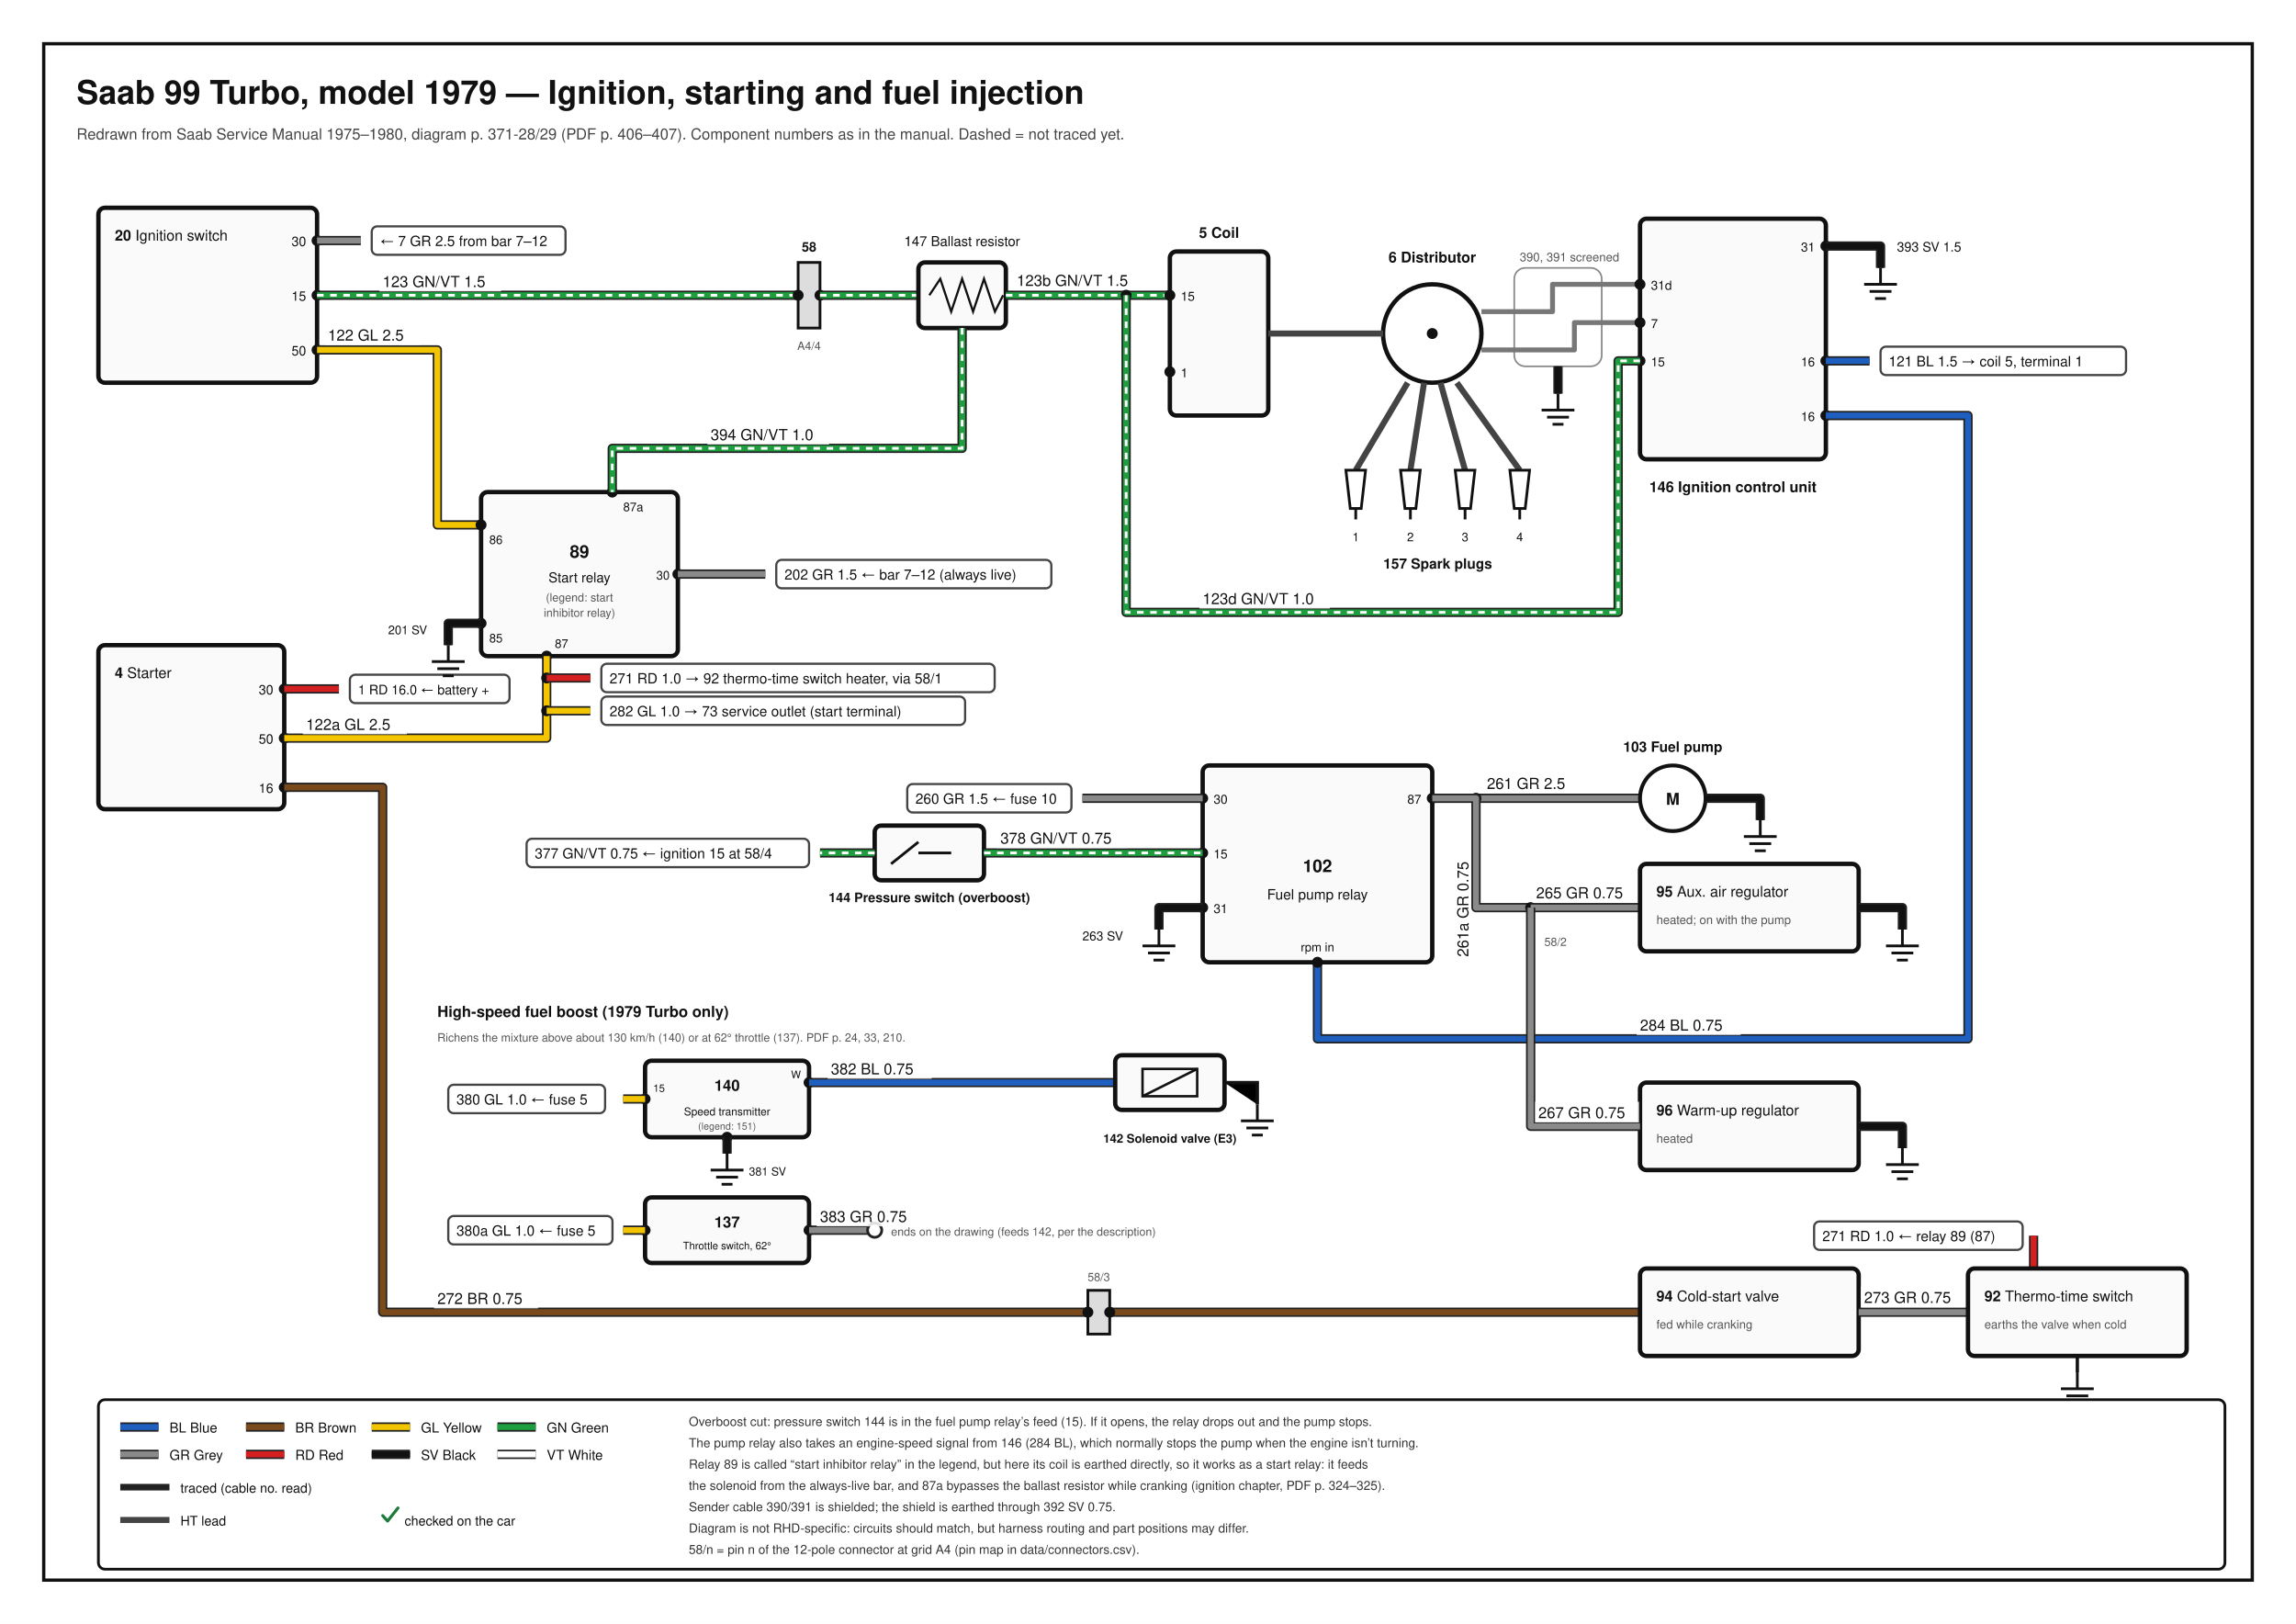
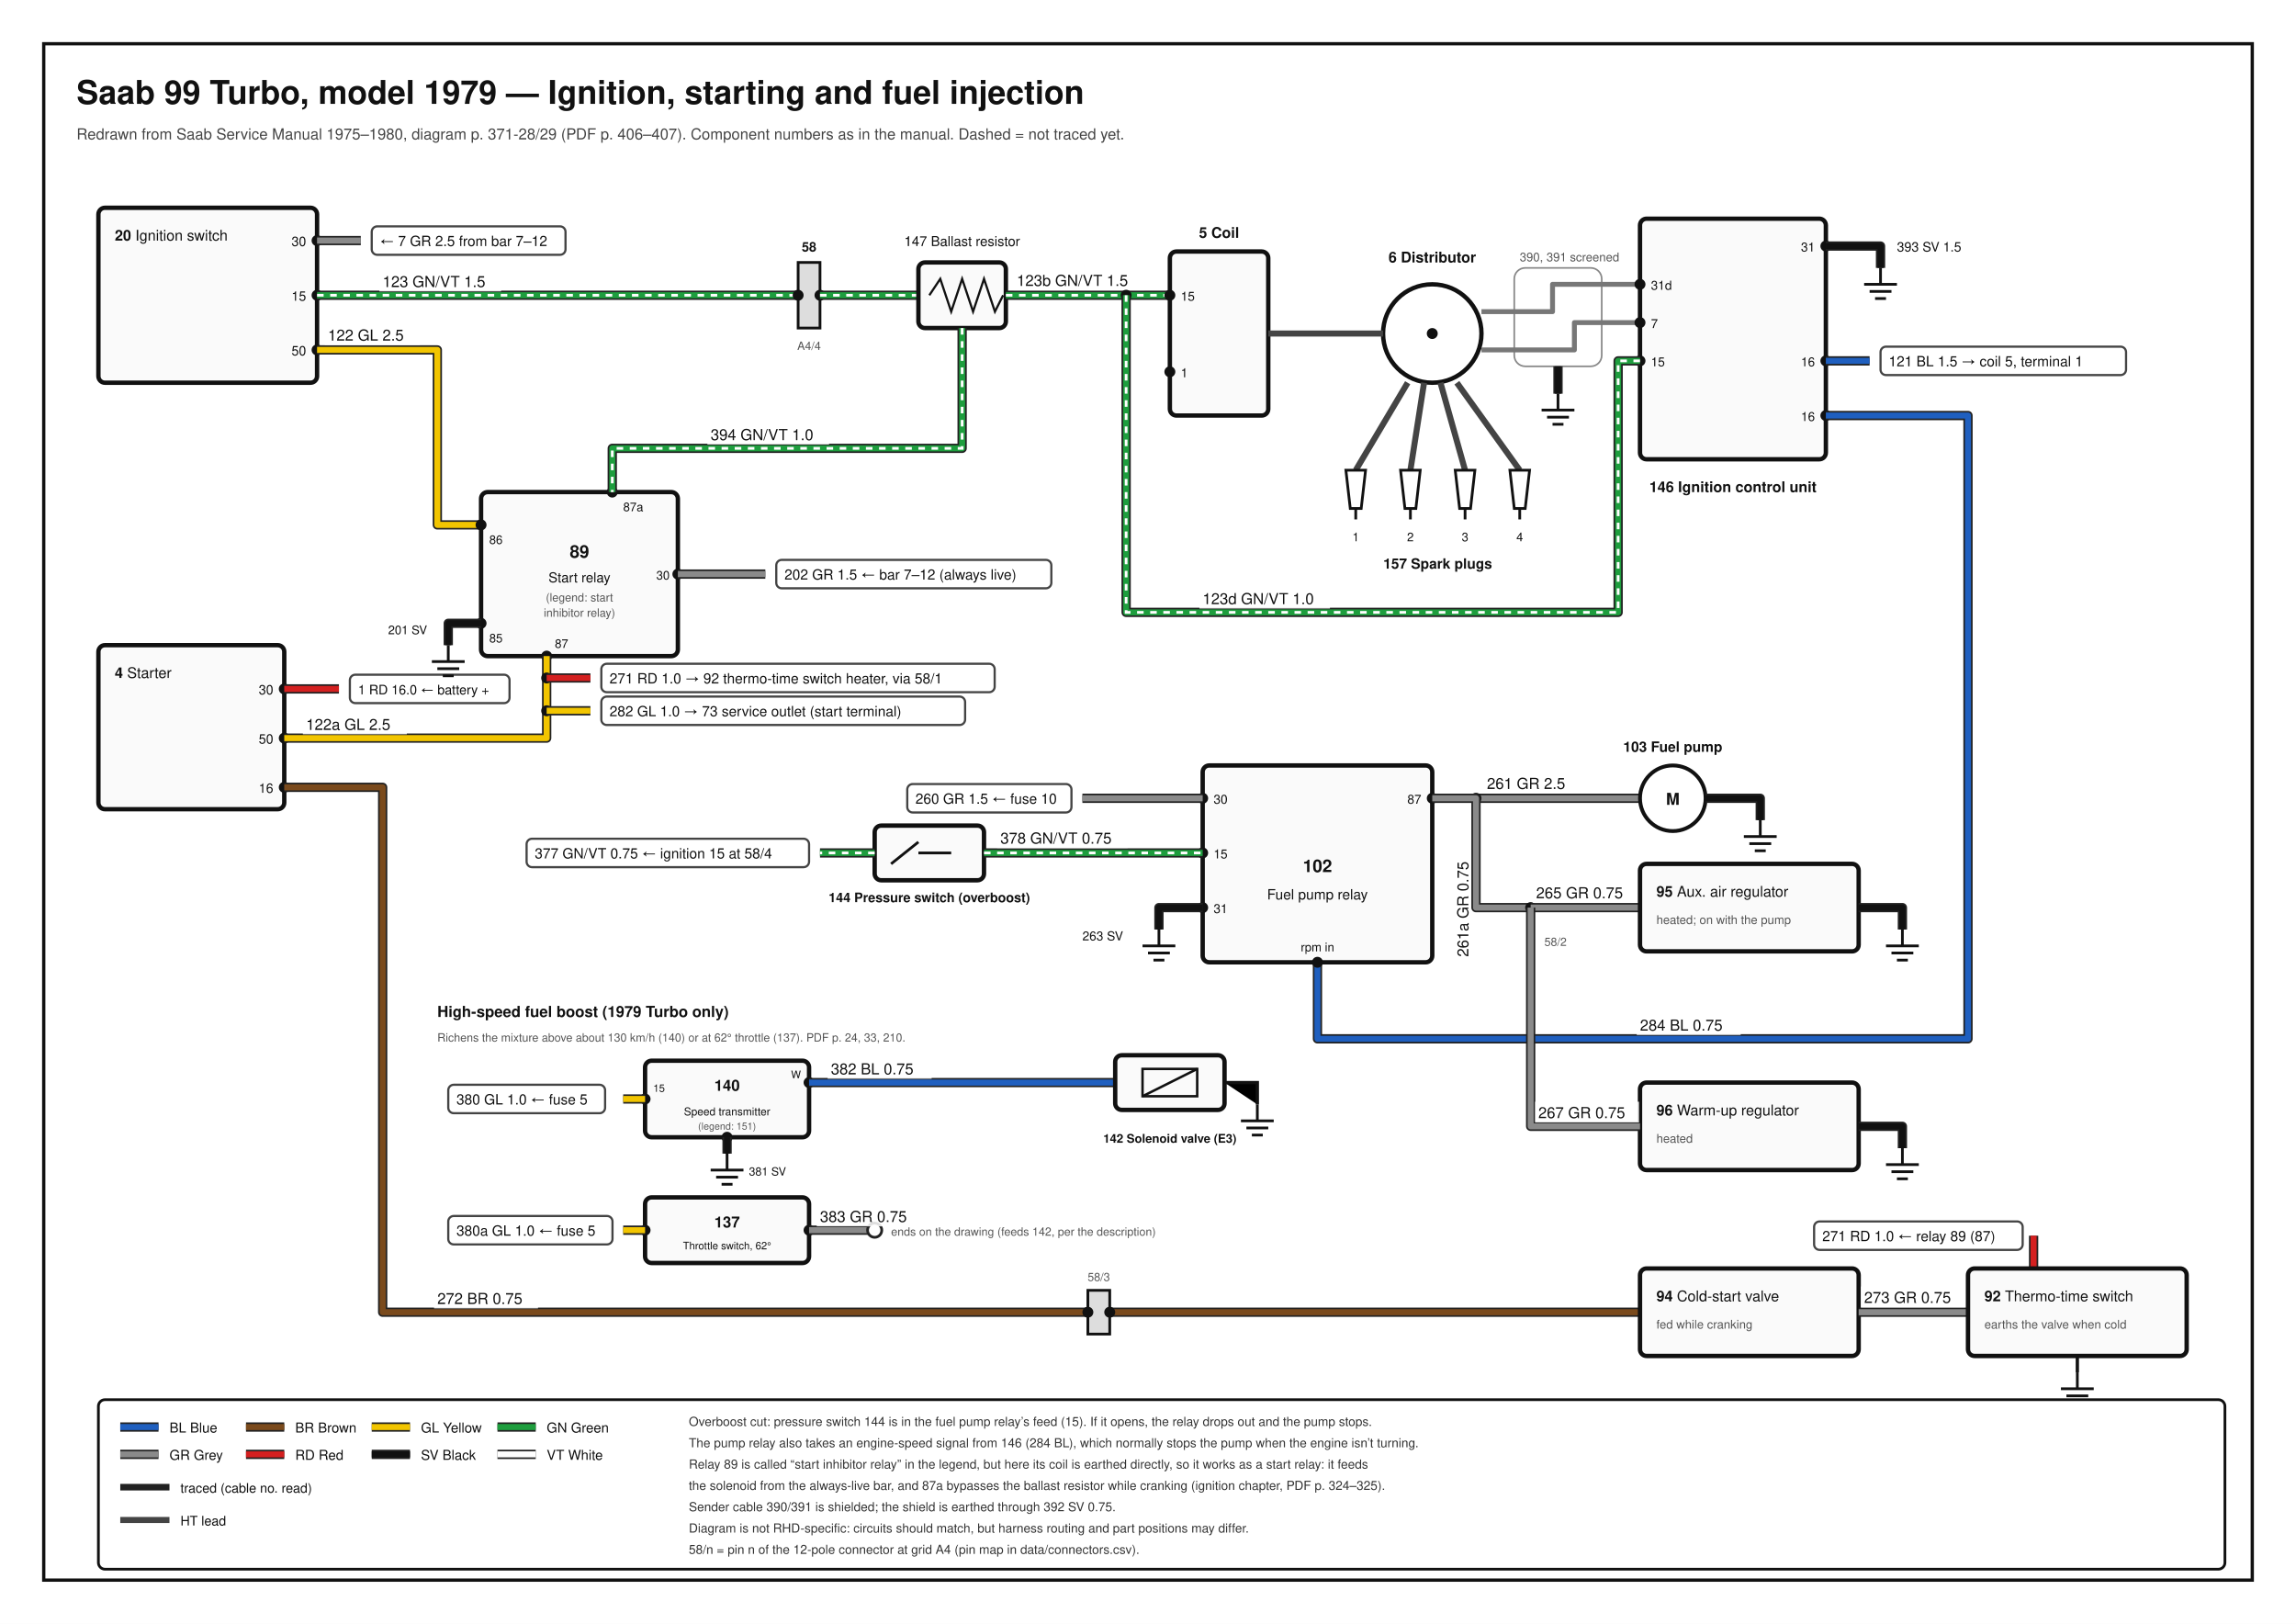
<svg xmlns="http://www.w3.org/2000/svg" width="420mm" height="297mm" viewBox="0 0 420 297" font-family="Helvetica, Arial, sans-serif">
  <rect width="420" height="297" fill="#fff" />
  <rect x="8" y="8" width="404" height="281" fill="none" stroke="#111" stroke-width=".6" />
  <text x="14" y="19" font-size="6" text-anchor="start" font-weight="bold" fill="#111">Saab 99 Turbo, model 1979 — Ignition, starting and fuel injection</text>
  <text x="14" y="25.5" font-size="2.8" text-anchor="start" font-weight="normal" fill="#444">Redrawn from Saab Service Manual 1975–1980, diagram p. 371-28/29 (PDF p. 406–407). Component numbers as in the manual. Dashed = not traced yet.</text>
  <rect x="18" y="38" width="40" height="32" rx="1.2" fill="#fafafa" stroke="#111" stroke-width="0.8" />
  <text x="21" y="44" font-size="2.7" text-anchor="start" font-weight="normal" fill="#111">
    <tspan font-weight="bold">20</tspan> Ignition switch</text>
  <circle cx="58" cy="44" r="1.0" fill="#111" />
  <text x="56" y="45" font-size="2.4" text-anchor="end" font-weight="normal" fill="#111">30</text>
  <circle cx="58" cy="54" r="1.0" fill="#111" />
  <text x="56" y="55" font-size="2.4" text-anchor="end" font-weight="normal" fill="#111">15</text>
  <circle cx="58" cy="64" r="1.0" fill="#111" />
  <text x="56" y="65" font-size="2.4" text-anchor="end" font-weight="normal" fill="#111">50</text>
  <path d="M58,44 L66,44" fill="none" stroke="#222" stroke-width="1.7" stroke-linejoin="round" />
  <path d="M58,44 L66,44" fill="none" stroke="#8a8a8a" stroke-width="1.1" stroke-linejoin="round" />
  <rect x="68" y="41.4" width="35.448" height="5.2" rx="1" fill="#fff" stroke="#444" stroke-width=".4" />
  <text x="69.5" y="45" font-size="2.6" text-anchor="start" font-weight="normal" fill="#111">← 7 GR 2.5 from bar 7–12</text>
  <path d="M58,54 L146,54" fill="none" stroke="#222" stroke-width="1.7" stroke-linejoin="round" />
  <path d="M58,54 L146,54" fill="none" stroke="#1e9e3e" stroke-width="1.1" stroke-linejoin="round" />
  <path d="M58,54 L146,54" fill="none" stroke="#ffffff" stroke-width="0.5" stroke-dasharray="1.2 1.2" />
  <rect x="69.4" y="49.5" width="22.26" height="3.8" fill="#fff" opacity=".85" />
  <text x="70" y="52.5" font-size="2.8" text-anchor="start" font-weight="normal" fill="#111">123 GN/VT 1.5</text>
  <path d="M58,64 L80,64 L80,96 L88,96" fill="none" stroke="#222" stroke-width="1.7" stroke-linejoin="round" />
  <path d="M58,64 L80,64 L80,96 L88,96" fill="none" stroke="#f2c500" stroke-width="1.1" stroke-linejoin="round" />
  <rect x="59.4" y="59.3" width="17.4" height="3.8" fill="#fff" opacity=".85" />
  <text x="60" y="62.3" font-size="2.8" text-anchor="start" font-weight="normal" fill="#111">122 GL 2.5</text>
  <rect x="18" y="118" width="34" height="30" rx="1.2" fill="#fafafa" stroke="#111" stroke-width="0.8" />
  <text x="21" y="124" font-size="2.7" text-anchor="start" font-weight="normal" fill="#111">
    <tspan font-weight="bold">4</tspan> Starter</text>
  <circle cx="52" cy="126" r="1.0" fill="#111" />
  <text x="50" y="127" font-size="2.4" text-anchor="end" font-weight="normal" fill="#111">30</text>
  <circle cx="52" cy="135" r="1.0" fill="#111" />
  <text x="50" y="136" font-size="2.4" text-anchor="end" font-weight="normal" fill="#111">50</text>
  <circle cx="52" cy="144" r="1.0" fill="#111" />
  <text x="50" y="145" font-size="2.4" text-anchor="end" font-weight="normal" fill="#111">16</text>
  <path d="M52,126 L62,126" fill="none" stroke="#222" stroke-width="1.7" stroke-linejoin="round" />
  <path d="M52,126 L62,126" fill="none" stroke="#d42020" stroke-width="1.1" stroke-linejoin="round" />
  <rect x="64" y="123.4" width="29.208" height="5.2" rx="1" fill="#fff" stroke="#444" stroke-width=".4" />
  <text x="65.5" y="127" font-size="2.4" text-anchor="start" font-weight="normal" fill="#111">1 RD 16.0 ← battery +</text>
  <rect x="88" y="90" width="36" height="30" rx="1.2" fill="#fafafa" stroke="#111" stroke-width="0.8" />
  <text x="106" y="102" font-size="3.2" text-anchor="middle" font-weight="bold" fill="#111">89</text>
  <text x="106" y="106.5" font-size="2.5" text-anchor="middle" font-weight="normal" fill="#111">Start relay</text>
  <text x="106" y="110" font-size="2.1" text-anchor="middle" font-weight="normal" fill="#555">(legend: start</text>
  <text x="106" y="112.8" font-size="2.1" text-anchor="middle" font-weight="normal" fill="#555">inhibitor relay)</text>
  <circle cx="88" cy="96" r="1.0" fill="#111" />
  <text x="89.5" y="99.5" font-size="2.2" text-anchor="start" font-weight="normal" fill="#111">86</text>
  <circle cx="88" cy="114" r="1.0" fill="#111" />
  <text x="89.5" y="117.5" font-size="2.2" text-anchor="start" font-weight="normal" fill="#111">85</text>
  <circle cx="124" cy="105" r="1.0" fill="#111" />
  <text x="122.5" y="106" font-size="2.2" text-anchor="end" font-weight="normal" fill="#111">30</text>
  <circle cx="112" cy="90" r="1.0" fill="#111" />
  <text x="114" y="93.5" font-size="2.2" text-anchor="start" font-weight="normal" fill="#111">87a</text>
  <circle cx="100" cy="120" r="1.0" fill="#111" />
  <text x="101.5" y="118.5" font-size="2.2" text-anchor="start" font-weight="normal" fill="#111">87</text>
  <path d="M88,114 L82,114 L82,118" fill="none" stroke="#222" stroke-width="1.7" stroke-linejoin="round" />
  <path d="M88,114 L82,114 L82,118" fill="none" stroke="#111111" stroke-width="1.1" stroke-linejoin="round" />
  <path d="M82,118 v3 M79,121 h6 M80,122.3 h4 M81,123.6 h2" stroke="#111" stroke-width=".5" fill="none" />
  <text x="71" y="116" font-size="2.2" text-anchor="start" font-weight="normal" fill="#111">201 SV</text>
  <path d="M124,105 L140,105" fill="none" stroke="#222" stroke-width="1.7" stroke-linejoin="round" />
  <path d="M124,105 L140,105" fill="none" stroke="#8a8a8a" stroke-width="1.1" stroke-linejoin="round" />
  <rect x="142" y="102.4" width="50.32" height="5.2" rx="1" fill="#fff" stroke="#444" stroke-width=".4" />
  <text x="143.5" y="106" font-size="2.6" text-anchor="start" font-weight="normal" fill="#111">202 GR 1.5 ← bar 7–12 (always live)</text>
  <path d="M100,120 L100,135 L52,135" fill="none" stroke="#222" stroke-width="1.7" stroke-linejoin="round" />
  <path d="M100,120 L100,135 L52,135" fill="none" stroke="#f2c500" stroke-width="1.1" stroke-linejoin="round" />
  <rect x="55.4" y="130.5" width="19.02" height="3.8" fill="#fff" opacity=".85" />
  <text x="56" y="133.5" font-size="2.8" text-anchor="start" font-weight="normal" fill="#111">122a GL 2.5</text>
  <circle cx="100" cy="124" r="1.0" fill="#111" />
  <circle cx="100" cy="130" r="1.0" fill="#111" />
  <path d="M100,124 L108,124" fill="none" stroke="#222" stroke-width="1.7" stroke-linejoin="round" />
  <path d="M100,124 L108,124" fill="none" stroke="#d42020" stroke-width="1.1" stroke-linejoin="round" />
  <rect x="110" y="121.4" width="71.952" height="5.2" rx="1" fill="#fff" stroke="#444" stroke-width=".4" />
  <text x="111.5" y="125" font-size="2.6" text-anchor="start" font-weight="normal" fill="#111">271 RD 1.0 → 92 thermo-time switch heater, via 58/1</text>
  <path d="M100,130 L108,130" fill="none" stroke="#222" stroke-width="1.7" stroke-linejoin="round" />
  <path d="M100,130 L108,130" fill="none" stroke="#f2c500" stroke-width="1.1" stroke-linejoin="round" />
  <rect x="110" y="127.4" width="66.544" height="5.2" rx="1" fill="#fff" stroke="#444" stroke-width=".4" />
  <text x="111.5" y="131" font-size="2.6" text-anchor="start" font-weight="normal" fill="#111">282 GL 1.0 → 73 service outlet (start terminal)</text>
  <path d="M372,232 L372,226" fill="none" stroke="#222" stroke-width="1.7" stroke-linejoin="round" />
  <path d="M372,232 L372,226" fill="none" stroke="#d42020" stroke-width="1.1" stroke-linejoin="round" />
  <rect x="331.848" y="223.4" width="38.152" height="5.2" rx="1" fill="#fff" stroke="#444" stroke-width=".4" />
  <text x="333.348" y="227" font-size="2.6" text-anchor="start" font-weight="normal" fill="#111">271 RD 1.0 ← relay 89 (87)</text>
  <path d="M52,144 L70,144 L70,240 L300,240" fill="none" stroke="#222" stroke-width="1.7" stroke-linejoin="round" />
  <path d="M52,144 L70,144 L70,240 L300,240" fill="none" stroke="#7a4a1c" stroke-width="1.1" stroke-linejoin="round" />
  <rect x="79.4" y="235.5" width="19.02" height="3.8" fill="#fff" opacity=".85" />
  <text x="80" y="238.5" font-size="2.8" text-anchor="start" font-weight="normal" fill="#111">272 BR 0.75</text>
  <rect x="199" y="236" width="4" height="8" fill="#ddd" stroke="#111" stroke-width=".5" />
  <circle cx="199" cy="240" r="1.0" fill="#111" />
  <circle cx="203" cy="240" r="1.0" fill="#111" />
  <text x="201" y="234.3" font-size="2.1" text-anchor="middle" font-weight="normal" fill="#555">58/3</text>
  <rect x="146" y="48" width="4" height="12" fill="#ddd" stroke="#111" stroke-width=".5" />
  <circle cx="146" cy="54" r="1.0" fill="#111" />
  <circle cx="150" cy="54" r="1.0" fill="#111" />
  <text x="148" y="46" font-size="2.4" text-anchor="middle" font-weight="bold" fill="#111">58</text>
  <text x="148" y="64" font-size="2.1" text-anchor="middle" font-weight="normal" fill="#555">A4/4</text>
  <path d="M150,54 L168,54" fill="none" stroke="#222" stroke-width="1.7" stroke-linejoin="round" />
  <path d="M150,54 L168,54" fill="none" stroke="#1e9e3e" stroke-width="1.1" stroke-linejoin="round" />
  <path d="M150,54 L168,54" fill="none" stroke="#ffffff" stroke-width="0.5" stroke-dasharray="1.2 1.2" />
  <rect x="168" y="48" width="16" height="12" rx="1.2" fill="#fafafa" stroke="#111" stroke-width="0.8" />
  <path d="M170,54 l2,-3 l2,6 l2,-6 l2,6 l2,-6 l2,6 l1.5,-3" fill="none" stroke="#111" stroke-width=".4" />
  <text x="176" y="45" font-size="2.5" text-anchor="middle" font-weight="normal" fill="#111">147 Ballast resistor</text>
  <path d="M184,54 L214,54" fill="none" stroke="#222" stroke-width="1.7" stroke-linejoin="round" />
  <path d="M184,54 L214,54" fill="none" stroke="#1e9e3e" stroke-width="1.1" stroke-linejoin="round" />
  <path d="M184,54 L214,54" fill="none" stroke="#ffffff" stroke-width="0.5" stroke-dasharray="1.2 1.2" />
  <rect x="185.4" y="49.3" width="23.88" height="3.8" fill="#fff" opacity=".85" />
  <text x="186" y="52.3" font-size="2.8" text-anchor="start" font-weight="normal" fill="#111">123b GN/VT 1.5</text>
  <circle cx="206" cy="54" r="1.0" fill="#111" />
  <path d="M176,60 L176,82 L112,82 L112,90" fill="none" stroke="#222" stroke-width="1.7" stroke-linejoin="round" />
  <path d="M176,60 L176,82 L112,82 L112,90" fill="none" stroke="#1e9e3e" stroke-width="1.1" stroke-linejoin="round" />
  <path d="M176,60 L176,82 L112,82 L112,90" fill="none" stroke="#ffffff" stroke-width="0.5" stroke-dasharray="1.2 1.2" />
  <rect x="129.4" y="77.5" width="22.26" height="3.8" fill="#fff" opacity=".85" />
  <text x="130" y="80.5" font-size="2.8" text-anchor="start" font-weight="normal" fill="#111">394 GN/VT 1.0</text>
  <rect x="214" y="46" width="18" height="30" rx="1.2" fill="#fafafa" stroke="#111" stroke-width="0.8" />
  <text x="223" y="43.5" font-size="2.7" text-anchor="middle" font-weight="bold" fill="#111">5 Coil</text>
  <circle cx="214" cy="54" r="1.0" fill="#111" />
  <text x="216" y="55" font-size="2.3" text-anchor="start" font-weight="normal" fill="#111">15</text>
  <circle cx="214" cy="68" r="1.0" fill="#111" />
  <text x="216" y="69" font-size="2.3" text-anchor="start" font-weight="normal" fill="#111">1</text>
  <circle cx="262" cy="61" r="9" fill="#fff" stroke="#111" stroke-width=".8" />
  <circle cx="262" cy="61" r="1" fill="#111" />
  <text x="262" y="48" font-size="2.7" text-anchor="middle" font-weight="bold" fill="#111">6 Distributor</text>
  <path d="M232,61 L253,61" fill="none" stroke="#444" stroke-width="1.1" stroke-linejoin="round" />
  <path d="M257.5,70 L248,86" fill="none" stroke="#444" stroke-width="1.1" stroke-linejoin="round" />
  <path d="M246.2,86 h3.6 l-0.8,7 h-2 z" fill="#fff" stroke="#111" stroke-width=".5" />
  <path d="M248,93 v2" stroke="#111" stroke-width=".5" />
  <text x="248" y="99" font-size="2.2" text-anchor="middle" font-weight="normal" fill="#111">1</text>
  <path d="M260.5,70 L258,86" fill="none" stroke="#444" stroke-width="1.1" stroke-linejoin="round" />
  <path d="M256.2,86 h3.6 l-0.8,7 h-2 z" fill="#fff" stroke="#111" stroke-width=".5" />
  <path d="M258,93 v2" stroke="#111" stroke-width=".5" />
  <text x="258" y="99" font-size="2.2" text-anchor="middle" font-weight="normal" fill="#111">2</text>
  <path d="M263.5,70 L268,86" fill="none" stroke="#444" stroke-width="1.1" stroke-linejoin="round" />
  <path d="M266.2,86 h3.6 l-0.8,7 h-2 z" fill="#fff" stroke="#111" stroke-width=".5" />
  <path d="M268,93 v2" stroke="#111" stroke-width=".5" />
  <text x="268" y="99" font-size="2.2" text-anchor="middle" font-weight="normal" fill="#111">3</text>
  <path d="M266.5,70 L278,86" fill="none" stroke="#444" stroke-width="1.1" stroke-linejoin="round" />
  <path d="M276.2,86 h3.6 l-0.8,7 h-2 z" fill="#fff" stroke="#111" stroke-width=".5" />
  <path d="M278,93 v2" stroke="#111" stroke-width=".5" />
  <text x="278" y="99" font-size="2.2" text-anchor="middle" font-weight="normal" fill="#111">4</text>
  <text x="263" y="104" font-size="2.6" text-anchor="middle" font-weight="bold" fill="#111">157 Spark plugs</text>
  <rect x="277" y="49" width="16" height="18" rx="2" fill="none" stroke="#888" stroke-width=".3" />
  <path d="M271,57 L284,57 L284,52 L300,52" fill="none" stroke="#777" stroke-width="0.9" stroke-linejoin="round" />
  <text x="278" y="47.8" font-size="2.2" text-anchor="start" font-weight="normal" fill="#555">390, 391 screened</text>
  <path d="M271,64 L288,64 L288,59 L300,59" fill="none" stroke="#777" stroke-width="0.9" stroke-linejoin="round" />
  <path d="M285,67 L285,72" fill="none" stroke="#222" stroke-width="1.7" stroke-linejoin="round" />
  <path d="M285,67 L285,72" fill="none" stroke="#111111" stroke-width="1.1" stroke-linejoin="round" />
  <path d="M285,72 v3 M282,75 h6 M283,76.3 h4 M284,77.6 h2" stroke="#111" stroke-width=".5" fill="none" />
  <rect x="300" y="40" width="34" height="44" rx="1.2" fill="#fafafa" stroke="#111" stroke-width="0.8" />
  <text x="317" y="90" font-size="2.7" text-anchor="middle" font-weight="bold" fill="#111">146 Ignition control unit</text>
  <circle cx="300" cy="52" r="1.0" fill="#111" />
  <text x="302" y="53" font-size="2.3" text-anchor="start" font-weight="normal" fill="#111">31d</text>
  <circle cx="300" cy="59" r="1.0" fill="#111" />
  <text x="302" y="60" font-size="2.3" text-anchor="start" font-weight="normal" fill="#111">7</text>
  <circle cx="300" cy="66" r="1.0" fill="#111" />
  <text x="302" y="67" font-size="2.3" text-anchor="start" font-weight="normal" fill="#111">15</text>
  <circle cx="334" cy="45" r="1.0" fill="#111" />
  <text x="332" y="46" font-size="2.3" text-anchor="end" font-weight="normal" fill="#111">31</text>
  <circle cx="334" cy="66" r="1.0" fill="#111" />
  <text x="332" y="67" font-size="2.3" text-anchor="end" font-weight="normal" fill="#111">16</text>
  <circle cx="334" cy="76" r="1.0" fill="#111" />
  <text x="332" y="77" font-size="2.3" text-anchor="end" font-weight="normal" fill="#111">16</text>
  <path d="M334,45 L344,45 L344,49" fill="none" stroke="#222" stroke-width="1.7" stroke-linejoin="round" />
  <path d="M334,45 L344,45 L344,49" fill="none" stroke="#111111" stroke-width="1.1" stroke-linejoin="round" />
  <path d="M344,49 v3 M341,52 h6 M342,53.3 h4 M343,54.6 h2" stroke="#111" stroke-width=".5" fill="none" />
  <text x="347" y="46" font-size="2.4" text-anchor="start" font-weight="normal" fill="#111">393 SV 1.5</text>
  <path d="M206,54 L206,112 L296,112 L296,66 L300,66" fill="none" stroke="#222" stroke-width="1.7" stroke-linejoin="round" />
  <path d="M206,54 L206,112 L296,112 L296,66 L300,66" fill="none" stroke="#1e9e3e" stroke-width="1.1" stroke-linejoin="round" />
  <path d="M206,54 L206,112 L296,112 L296,66 L300,66" fill="none" stroke="#ffffff" stroke-width="0.5" stroke-dasharray="1.2 1.2" />
  <rect x="219.4" y="107.5" width="23.88" height="3.8" fill="#fff" opacity=".85" />
  <text x="220" y="110.5" font-size="2.8" text-anchor="start" font-weight="normal" fill="#111">123d GN/VT 1.0</text>
  <path d="M334,66 L342,66" fill="none" stroke="#222" stroke-width="1.7" stroke-linejoin="round" />
  <path d="M334,66 L342,66" fill="none" stroke="#1f5fbf" stroke-width="1.1" stroke-linejoin="round" />
  <rect x="344" y="63.4" width="44.912" height="5.2" rx="1" fill="#fff" stroke="#444" stroke-width=".4" />
  <text x="345.5" y="67" font-size="2.6" text-anchor="start" font-weight="normal" fill="#111">121 BL 1.5 → coil 5, terminal 1</text>
  <path d="M334,76 L360,76 L360,190 L241,190 L241,176" fill="none" stroke="#222" stroke-width="1.7" stroke-linejoin="round" />
  <path d="M334,76 L360,76 L360,190 L241,190 L241,176" fill="none" stroke="#1f5fbf" stroke-width="1.1" stroke-linejoin="round" />
  <rect x="299.4" y="185.5" width="19.02" height="3.8" fill="#fff" opacity=".85" />
  <text x="300" y="188.5" font-size="2.8" text-anchor="start" font-weight="normal" fill="#111">284 BL 0.75</text>
  <rect x="220" y="140" width="42" height="36" rx="1.2" fill="#fafafa" stroke="#111" stroke-width="0.8" />
  <text x="241" y="159.5" font-size="3.2" text-anchor="middle" font-weight="bold" fill="#111">102</text>
  <text x="241" y="164.5" font-size="2.6" text-anchor="middle" font-weight="normal" fill="#111">Fuel pump relay</text>
  <circle cx="220" cy="146" r="1.0" fill="#111" />
  <text x="222" y="147" font-size="2.3" text-anchor="start" font-weight="normal" fill="#111">30</text>
  <circle cx="220" cy="156" r="1.0" fill="#111" />
  <text x="222" y="157" font-size="2.3" text-anchor="start" font-weight="normal" fill="#111">15</text>
  <circle cx="220" cy="166" r="1.0" fill="#111" />
  <text x="222" y="167" font-size="2.3" text-anchor="start" font-weight="normal" fill="#111">31</text>
  <circle cx="262" cy="146" r="1.0" fill="#111" />
  <text x="260" y="147" font-size="2.3" text-anchor="end" font-weight="normal" fill="#111">87</text>
  <circle cx="241" cy="176" r="1.0" fill="#111" />
  <text x="241" y="174" font-size="2.2" text-anchor="middle" font-weight="normal" fill="#111">rpm in</text>
  <path d="M220,146 L198,146" fill="none" stroke="#222" stroke-width="1.7" stroke-linejoin="round" />
  <path d="M220,146 L198,146" fill="none" stroke="#8a8a8a" stroke-width="1.1" stroke-linejoin="round" />
  <rect x="165.96" y="143.4" width="30.04" height="5.2" rx="1" fill="#fff" stroke="#444" stroke-width=".4" />
  <text x="167.46" y="147" font-size="2.6" text-anchor="start" font-weight="normal" fill="#111">260 GR 1.5 ← fuse 10</text>
  <rect x="160" y="151" width="20" height="10" rx="1.2" fill="#fafafa" stroke="#111" stroke-width="0.8" />
  <path d="M163,158 l5,-4 M168,156 h6" stroke="#111" stroke-width=".5" />
  <text x="170" y="165" font-size="2.4" text-anchor="middle" font-weight="bold" fill="#111">144 Pressure switch (overboost)</text>
  <path d="M180,156 L220,156" fill="none" stroke="#222" stroke-width="1.7" stroke-linejoin="round" />
  <path d="M180,156 L220,156" fill="none" stroke="#1e9e3e" stroke-width="1.1" stroke-linejoin="round" />
  <path d="M180,156 L220,156" fill="none" stroke="#ffffff" stroke-width="0.5" stroke-dasharray="1.2 1.2" />
  <rect x="182.4" y="151.3" width="23.88" height="3.8" fill="#fff" opacity=".85" />
  <text x="183" y="154.3" font-size="2.8" text-anchor="start" font-weight="normal" fill="#111">378 GN/VT 0.75</text>
  <path d="M160,156 L150,156" fill="none" stroke="#222" stroke-width="1.7" stroke-linejoin="round" />
  <path d="M160,156 L150,156" fill="none" stroke="#1e9e3e" stroke-width="1.1" stroke-linejoin="round" />
  <path d="M160,156 L150,156" fill="none" stroke="#ffffff" stroke-width="0.5" stroke-dasharray="1.2 1.2" />
  <rect x="96.328" y="153.4" width="51.672" height="5.2" rx="1" fill="#fff" stroke="#444" stroke-width=".4" />
  <text x="97.828" y="157" font-size="2.6" text-anchor="start" font-weight="normal" fill="#111">377 GN/VT 0.75 ← ignition 15 at 58/4</text>
  <path d="M220,166 L212,166 L212,170" fill="none" stroke="#222" stroke-width="1.7" stroke-linejoin="round" />
  <path d="M220,166 L212,166 L212,170" fill="none" stroke="#111111" stroke-width="1.1" stroke-linejoin="round" />
  <path d="M212,170 v3 M209,173 h6 M210,174.3 h4 M211,175.6 h2" stroke="#111" stroke-width=".5" fill="none" />
  <text x="198" y="172" font-size="2.3" text-anchor="start" font-weight="normal" fill="#111">263 SV</text>
  <path d="M270,146 L300,146" fill="none" stroke="#222" stroke-width="1.7" stroke-linejoin="round" />
  <path d="M270,146 L300,146" fill="none" stroke="#8a8a8a" stroke-width="1.1" stroke-linejoin="round" />
  <rect x="271.4" y="141.3" width="17.4" height="3.8" fill="#fff" opacity=".85" />
  <text x="272" y="144.3" font-size="2.8" text-anchor="start" font-weight="normal" fill="#111">261 GR 2.5</text>
  <circle cx="270" cy="146" r="1.0" fill="#111" />
  <circle cx="306" cy="146" r="6" fill="#fff" stroke="#111" stroke-width=".7" />
  <text x="306" y="147.2" font-size="3" text-anchor="middle" font-weight="bold" fill="#111">M</text>
  <text x="306" y="137.5" font-size="2.6" text-anchor="middle" font-weight="bold" fill="#111">103 Fuel pump</text>
  <path d="M312,146 L322,146 L322,150" fill="none" stroke="#222" stroke-width="1.7" stroke-linejoin="round" />
  <path d="M312,146 L322,146 L322,150" fill="none" stroke="#111111" stroke-width="1.1" stroke-linejoin="round" />
  <path d="M322,150 v3 M319,153 h6 M320,154.3 h4 M321,155.6 h2" stroke="#111" stroke-width=".5" fill="none" />
  <path d="M262,146 L270,146 L270,166 L280,166" fill="none" stroke="#222" stroke-width="1.7" stroke-linejoin="round" />
  <path d="M262,146 L270,146 L270,166 L280,166" fill="none" stroke="#8a8a8a" stroke-width="1.1" stroke-linejoin="round" />
  <text x="268.6" y="175" font-size="2.8" text-anchor="start" font-weight="normal" fill="#111" transform="rotate(-90 268.6 175)">261a GR 0.75</text>
  <circle cx="280" cy="166" r="1.0" fill="#111" />
  <path d="M280,166 L300,166" fill="none" stroke="#222" stroke-width="1.7" stroke-linejoin="round" />
  <path d="M280,166 L300,166" fill="none" stroke="#8a8a8a" stroke-width="1.1" stroke-linejoin="round" />
  <rect x="280.4" y="161.3" width="19.02" height="3.8" fill="#fff" opacity=".85" />
  <text x="281" y="164.3" font-size="2.8" text-anchor="start" font-weight="normal" fill="#111">265 GR 0.75</text>
  <rect x="300" y="158" width="40" height="16" rx="1.2" fill="#fafafa" stroke="#111" stroke-width="0.8" />
  <text x="303" y="164" font-size="2.7" text-anchor="start" font-weight="normal" fill="#111">
    <tspan font-weight="bold">95</tspan> Aux. air regulator</text>
  <text x="303" y="169" font-size="2.2" text-anchor="start" font-weight="normal" fill="#555">heated; on with the pump</text>
  <path d="M340,166 L348,166 L348,170" fill="none" stroke="#222" stroke-width="1.7" stroke-linejoin="round" />
  <path d="M340,166 L348,166 L348,170" fill="none" stroke="#111111" stroke-width="1.1" stroke-linejoin="round" />
  <path d="M348,170 v3 M345,173 h6 M346,174.3 h4 M347,175.6 h2" stroke="#111" stroke-width=".5" fill="none" />
  <rect x="300" y="198" width="40" height="16" rx="1.2" fill="#fafafa" stroke="#111" stroke-width="0.8" />
  <text x="303" y="204" font-size="2.7" text-anchor="start" font-weight="normal" fill="#111">
    <tspan font-weight="bold">96</tspan> Warm-up regulator</text>
  <text x="303" y="209" font-size="2.2" text-anchor="start" font-weight="normal" fill="#555">heated</text>
  <path d="M300,206 L280,206 L280,166" fill="none" stroke="#222" stroke-width="1.7" stroke-linejoin="round" />
  <path d="M300,206 L280,206 L280,166" fill="none" stroke="#8a8a8a" stroke-width="1.1" stroke-linejoin="round" />
  <rect x="280.8" y="201.5" width="19.02" height="3.8" fill="#fff" opacity=".85" />
  <text x="281.4" y="204.5" font-size="2.8" text-anchor="start" font-weight="normal" fill="#111">267 GR 0.75</text>
  <text x="282.5" y="173" font-size="2.1" text-anchor="start" font-weight="normal" fill="#555">58/2</text>
  <path d="M340,206 L348,206 L348,210" fill="none" stroke="#222" stroke-width="1.7" stroke-linejoin="round" />
  <path d="M340,206 L348,206 L348,210" fill="none" stroke="#111111" stroke-width="1.1" stroke-linejoin="round" />
  <path d="M348,210 v3 M345,213 h6 M346,214.3 h4 M347,215.6 h2" stroke="#111" stroke-width=".5" fill="none" />
  <rect x="300" y="232" width="40" height="16" rx="1.2" fill="#fafafa" stroke="#111" stroke-width="0.8" />
  <text x="303" y="238" font-size="2.7" text-anchor="start" font-weight="normal" fill="#111">
    <tspan font-weight="bold">94</tspan> Cold-start valve</text>
  <text x="303" y="243" font-size="2.2" text-anchor="start" font-weight="normal" fill="#555">fed while cranking</text>
  <path d="M340,240 L360,240" fill="none" stroke="#222" stroke-width="1.7" stroke-linejoin="round" />
  <path d="M340,240 L360,240" fill="none" stroke="#8a8a8a" stroke-width="1.1" stroke-linejoin="round" />
  <rect x="340.4" y="235.3" width="19.02" height="3.8" fill="#fff" opacity=".85" />
  <text x="341" y="238.3" font-size="2.8" text-anchor="start" font-weight="normal" fill="#111">273 GR 0.75</text>
  <rect x="360" y="232" width="40" height="16" rx="1.2" fill="#fafafa" stroke="#111" stroke-width="0.8" />
  <text x="363" y="238" font-size="2.7" text-anchor="start" font-weight="normal" fill="#111">
    <tspan font-weight="bold">92</tspan> Thermo-time switch</text>
  <text x="363" y="243" font-size="2.2" text-anchor="start" font-weight="normal" fill="#555">earths the valve when cold</text>
  <path d="M380,248 v3" stroke="#111" stroke-width=".6" />
  <path d="M380,251 v3 M377,254 h6 M378,255.3 h4 M379,256.6 h2" stroke="#111" stroke-width=".5" fill="none" />
  <text x="80" y="186" font-size="2.8" text-anchor="start" font-weight="bold" fill="#111">High-speed fuel boost (1979 Turbo only)</text>
  <text x="80" y="190.5" font-size="2.1" text-anchor="start" font-weight="normal" fill="#555">Richens the mixture above about 130 km/h (140) or at 62° throttle (137). PDF p. 24, 33, 210.</text>
  <rect x="118" y="194" width="30" height="14" rx="1.2" fill="#fafafa" stroke="#111" stroke-width="0.8" />
  <text x="133" y="199.5" font-size="2.8" text-anchor="middle" font-weight="bold" fill="#111">140</text>
  <text x="133" y="204" font-size="2.0" text-anchor="middle" font-weight="normal" fill="#111">Speed transmitter</text>
  <text x="133" y="206.6" font-size="1.8" text-anchor="middle" font-weight="normal" fill="#555">(legend: 151)</text>
  <circle cx="118" cy="201" r="1.0" fill="#111" />
  <text x="119.5" y="199.7" font-size="1.9" text-anchor="start" font-weight="normal" fill="#111">15</text>
  <circle cx="148" cy="198" r="1.0" fill="#111" />
  <text x="146.5" y="197.2" font-size="1.9" text-anchor="end" font-weight="normal" fill="#111">W</text>
  <circle cx="133" cy="208" r="1.0" fill="#111" />
  <path d="M114,201 L118,201" fill="none" stroke="#222" stroke-width="1.7" stroke-linejoin="round" />
  <path d="M114,201 L118,201" fill="none" stroke="#f2c500" stroke-width="1.1" stroke-linejoin="round" />
  <rect x="82" y="198.4" width="28.688" height="5.2" rx="1" fill="#fff" stroke="#444" stroke-width=".4" />
  <text x="83.5" y="202" font-size="2.6" text-anchor="start" font-weight="normal" fill="#111">380 GL 1.0 ← fuse 5</text>
  <path d="M133,208 L133,211" fill="none" stroke="#222" stroke-width="1.7" stroke-linejoin="round" />
  <path d="M133,208 L133,211" fill="none" stroke="#111111" stroke-width="1.1" stroke-linejoin="round" />
  <path d="M133,211 v3 M130,214 h6 M131,215.3 h4 M132,216.6 h2" stroke="#111" stroke-width=".5" fill="none" />
  <text x="137" y="215" font-size="2.1" text-anchor="start" font-weight="normal" fill="#111">381 SV</text>
  <path d="M148,198 L204,198" fill="none" stroke="#222" stroke-width="1.7" stroke-linejoin="round" />
  <path d="M148,198 L204,198" fill="none" stroke="#1f5fbf" stroke-width="1.1" stroke-linejoin="round" />
  <rect x="151.4" y="193.5" width="19.02" height="3.8" fill="#fff" opacity=".85" />
  <text x="152" y="196.5" font-size="2.8" text-anchor="start" font-weight="normal" fill="#111">382 BL 0.75</text>
  <rect x="204" y="193" width="20" height="10" rx="1.2" fill="#fafafa" stroke="#111" stroke-width="0.8" />
  <rect x="209" y="195.5" width="10" height="5" fill="none" stroke="#111" stroke-width=".45" />
  <path d="M209,200.5 l10,-5" stroke="#111" stroke-width=".45" />
  <path d="M224,198 h6 v4" stroke="#111" stroke-width=".6" />
  <path d="M230,202 v3 M227,205 h6 M228,206.3 h4 M229,207.6 h2" stroke="#111" stroke-width=".5" fill="none" />
  <text x="214" y="209" font-size="2.2" text-anchor="middle" font-weight="bold" fill="#111">142 Solenoid valve (E3)</text>
  <rect x="118" y="219" width="30" height="12" rx="1.2" fill="#fafafa" stroke="#111" stroke-width="0.8" />
  <text x="133" y="224.5" font-size="2.8" text-anchor="middle" font-weight="bold" fill="#111">137</text>
  <text x="133" y="228.5" font-size="1.9" text-anchor="middle" font-weight="normal" fill="#111">Throttle switch, 62°</text>
  <circle cx="118" cy="225" r="1.0" fill="#111" />
  <circle cx="148" cy="225" r="1.0" fill="#111" />
  <path d="M114,225 L118,225" fill="none" stroke="#222" stroke-width="1.7" stroke-linejoin="round" />
  <path d="M114,225 L118,225" fill="none" stroke="#f2c500" stroke-width="1.1" stroke-linejoin="round" />
  <rect x="82" y="222.4" width="30.04" height="5.2" rx="1" fill="#fff" stroke="#444" stroke-width=".4" />
  <text x="83.5" y="226" font-size="2.6" text-anchor="start" font-weight="normal" fill="#111">380a GL 1.0 ← fuse 5</text>
  <path d="M148,225 L160,225" fill="none" stroke="#222" stroke-width="1.7" stroke-linejoin="round" />
  <path d="M148,225 L160,225" fill="none" stroke="#8a8a8a" stroke-width="1.1" stroke-linejoin="round" />
  <circle cx="160" cy="225" r="1.3" fill="#fff" stroke="#222" stroke-width=".5" />
  <rect x="149.4" y="220.5" width="19.02" height="3.8" fill="#fff" opacity=".85" />
  <text x="150" y="223.5" font-size="2.8" text-anchor="start" font-weight="normal" fill="#111">383 GR 0.75</text>
  <text x="163" y="226" font-size="2.1" text-anchor="start" font-weight="normal" fill="#555">ends on the drawing (feeds 142, per the description)</text>
  <rect x="18" y="256" width="389" height="31" rx="1.2" fill="#fff" stroke="#111" stroke-width="0.5" />
  <path d="M22,261 h7" stroke="#222" stroke-width="1.7" />
  <path d="M22,261 h7" stroke="#1f5fbf" stroke-width="1.1" />
  <text x="31" y="262" font-size="2.5" text-anchor="start" font-weight="normal" fill="#111">BL Blue</text>
  <path d="M45,261 h7" stroke="#222" stroke-width="1.7" />
  <path d="M45,261 h7" stroke="#7a4a1c" stroke-width="1.1" />
  <text x="54" y="262" font-size="2.5" text-anchor="start" font-weight="normal" fill="#111">BR Brown</text>
  <path d="M68,261 h7" stroke="#222" stroke-width="1.7" />
  <path d="M68,261 h7" stroke="#f2c500" stroke-width="1.1" />
  <text x="77" y="262" font-size="2.5" text-anchor="start" font-weight="normal" fill="#111">GL Yellow</text>
  <path d="M91,261 h7" stroke="#222" stroke-width="1.7" />
  <path d="M91,261 h7" stroke="#1e9e3e" stroke-width="1.1" />
  <text x="100" y="262" font-size="2.5" text-anchor="start" font-weight="normal" fill="#111">GN Green</text>
  <path d="M22,266 h7" stroke="#222" stroke-width="1.7" />
  <path d="M22,266 h7" stroke="#8a8a8a" stroke-width="1.1" />
  <text x="31" y="267" font-size="2.5" text-anchor="start" font-weight="normal" fill="#111">GR Grey</text>
  <path d="M45,266 h7" stroke="#222" stroke-width="1.7" />
  <path d="M45,266 h7" stroke="#d42020" stroke-width="1.1" />
  <text x="54" y="267" font-size="2.5" text-anchor="start" font-weight="normal" fill="#111">RD Red</text>
  <path d="M68,266 h7" stroke="#222" stroke-width="1.7" />
  <path d="M68,266 h7" stroke="#111111" stroke-width="1.1" />
  <text x="77" y="267" font-size="2.5" text-anchor="start" font-weight="normal" fill="#111">SV Black</text>
  <path d="M91,266 h7" stroke="#222" stroke-width="1.7" />
  <path d="M91,266 h7" stroke="#ffffff" stroke-width="1.1" />
  <text x="100" y="267" font-size="2.5" text-anchor="start" font-weight="normal" fill="#111">VT White</text>
  <path d="M22,272 h9" stroke="#222" stroke-width="1.2" />
  <text x="33" y="273" font-size="2.4" text-anchor="start" font-weight="normal" fill="#111">traced (cable no. read)</text>
  <path d="M22,278 L31,278" fill="none" stroke="#444" stroke-width="1.1" stroke-linejoin="round" />
  <text x="33" y="279" font-size="2.4" text-anchor="start" font-weight="normal" fill="#111">HT lead</text>
-   <path d="M70,277.2 l0.9,1.0 l1.9,-2.4" fill="none" stroke="#1e7a3a" stroke-width="0.55" stroke-linecap="round" stroke-linejoin="round" />
-   <text x="74" y="279" font-size="2.4" text-anchor="start" font-weight="normal" fill="#111">checked on the car</text>
  <text x="126" y="260.8" font-size="2.3" text-anchor="start" font-weight="normal" fill="#333">Overboost cut: pressure switch 144 is in the fuel pump relay’s feed (15). If it opens, the relay drops out and the pump stops.</text>
  <text x="126" y="264.7" font-size="2.3" text-anchor="start" font-weight="normal" fill="#333">The pump relay also takes an engine-speed signal from 146 (284 BL), which normally stops the pump when the engine isn’t turning.</text>
  <text x="126" y="268.6" font-size="2.3" text-anchor="start" font-weight="normal" fill="#333">Relay 89 is called “start inhibitor relay” in the legend, but here its coil is earthed directly, so it works as a start relay: it feeds</text>
  <text x="126" y="272.5" font-size="2.3" text-anchor="start" font-weight="normal" fill="#333">the solenoid from the always-live bar, and 87a bypasses the ballast resistor while cranking (ignition chapter, PDF p. 324–325).</text>
  <text x="126" y="276.4" font-size="2.3" text-anchor="start" font-weight="normal" fill="#333">Sender cable 390/391 is shielded; the shield is earthed through 392 SV 0.75.</text>
  <text x="126" y="280.3" font-size="2.3" text-anchor="start" font-weight="normal" fill="#333">Diagram is not RHD-specific: circuits should match, but harness routing and part positions may differ.</text>
  <text x="126" y="284.2" font-size="2.3" text-anchor="start" font-weight="normal" fill="#333">58/n = pin n of the 12-pole connector at grid A4 (pin map in data/connectors.csv).</text>
</svg>
